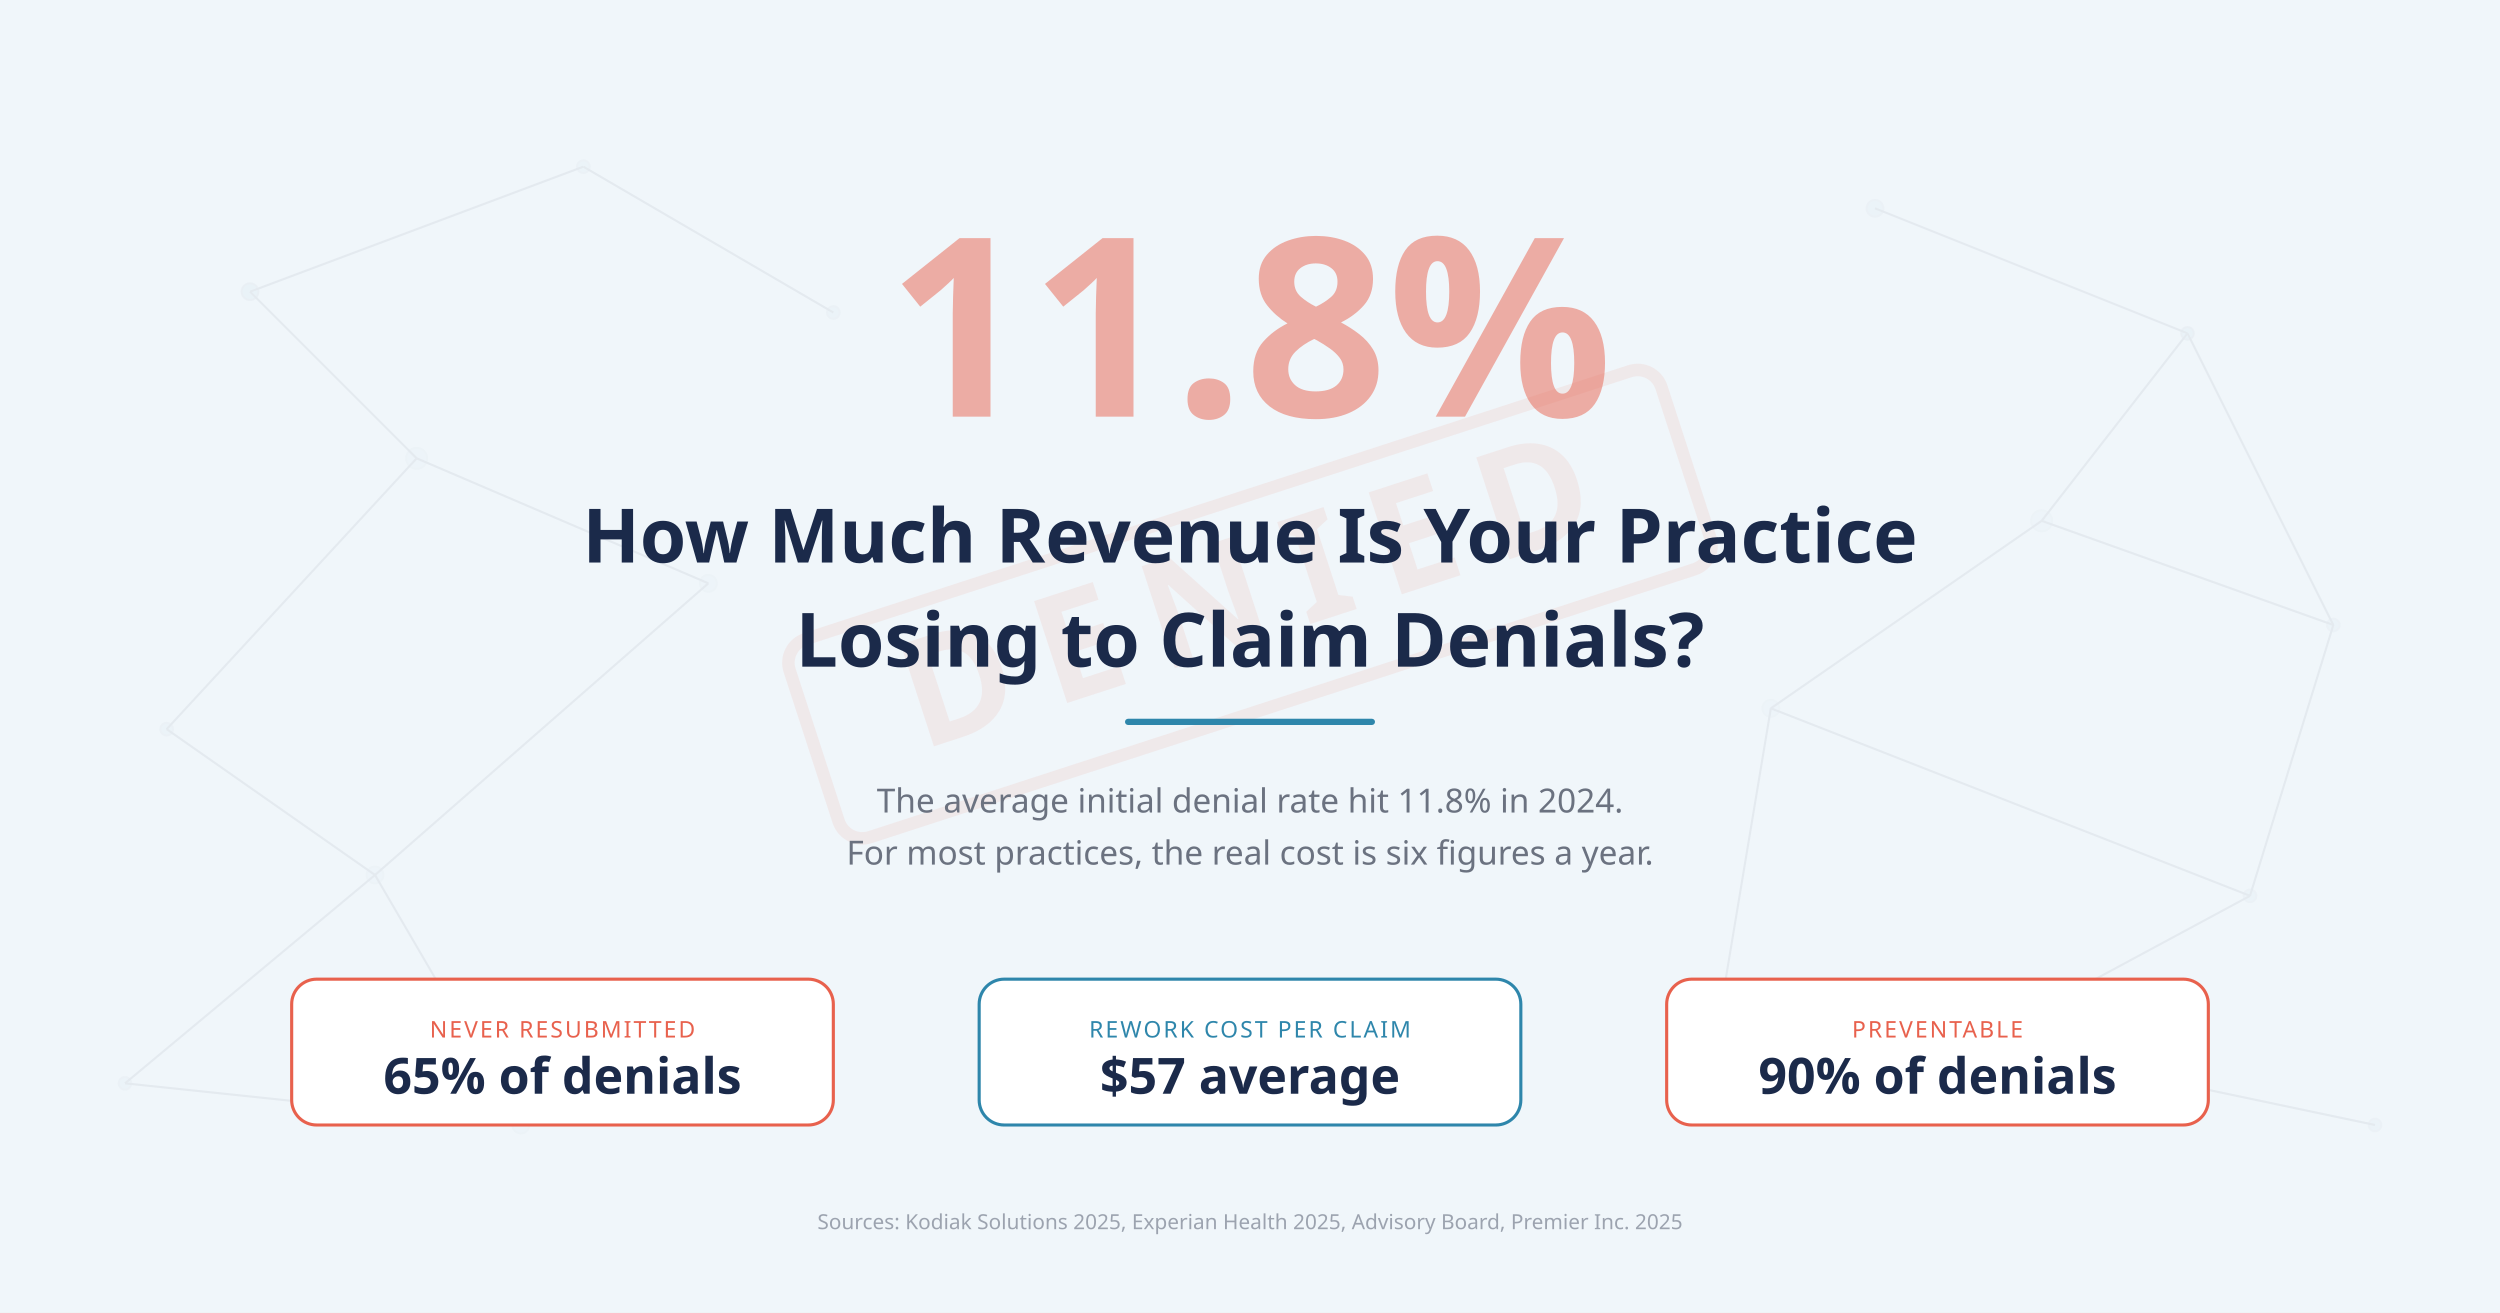
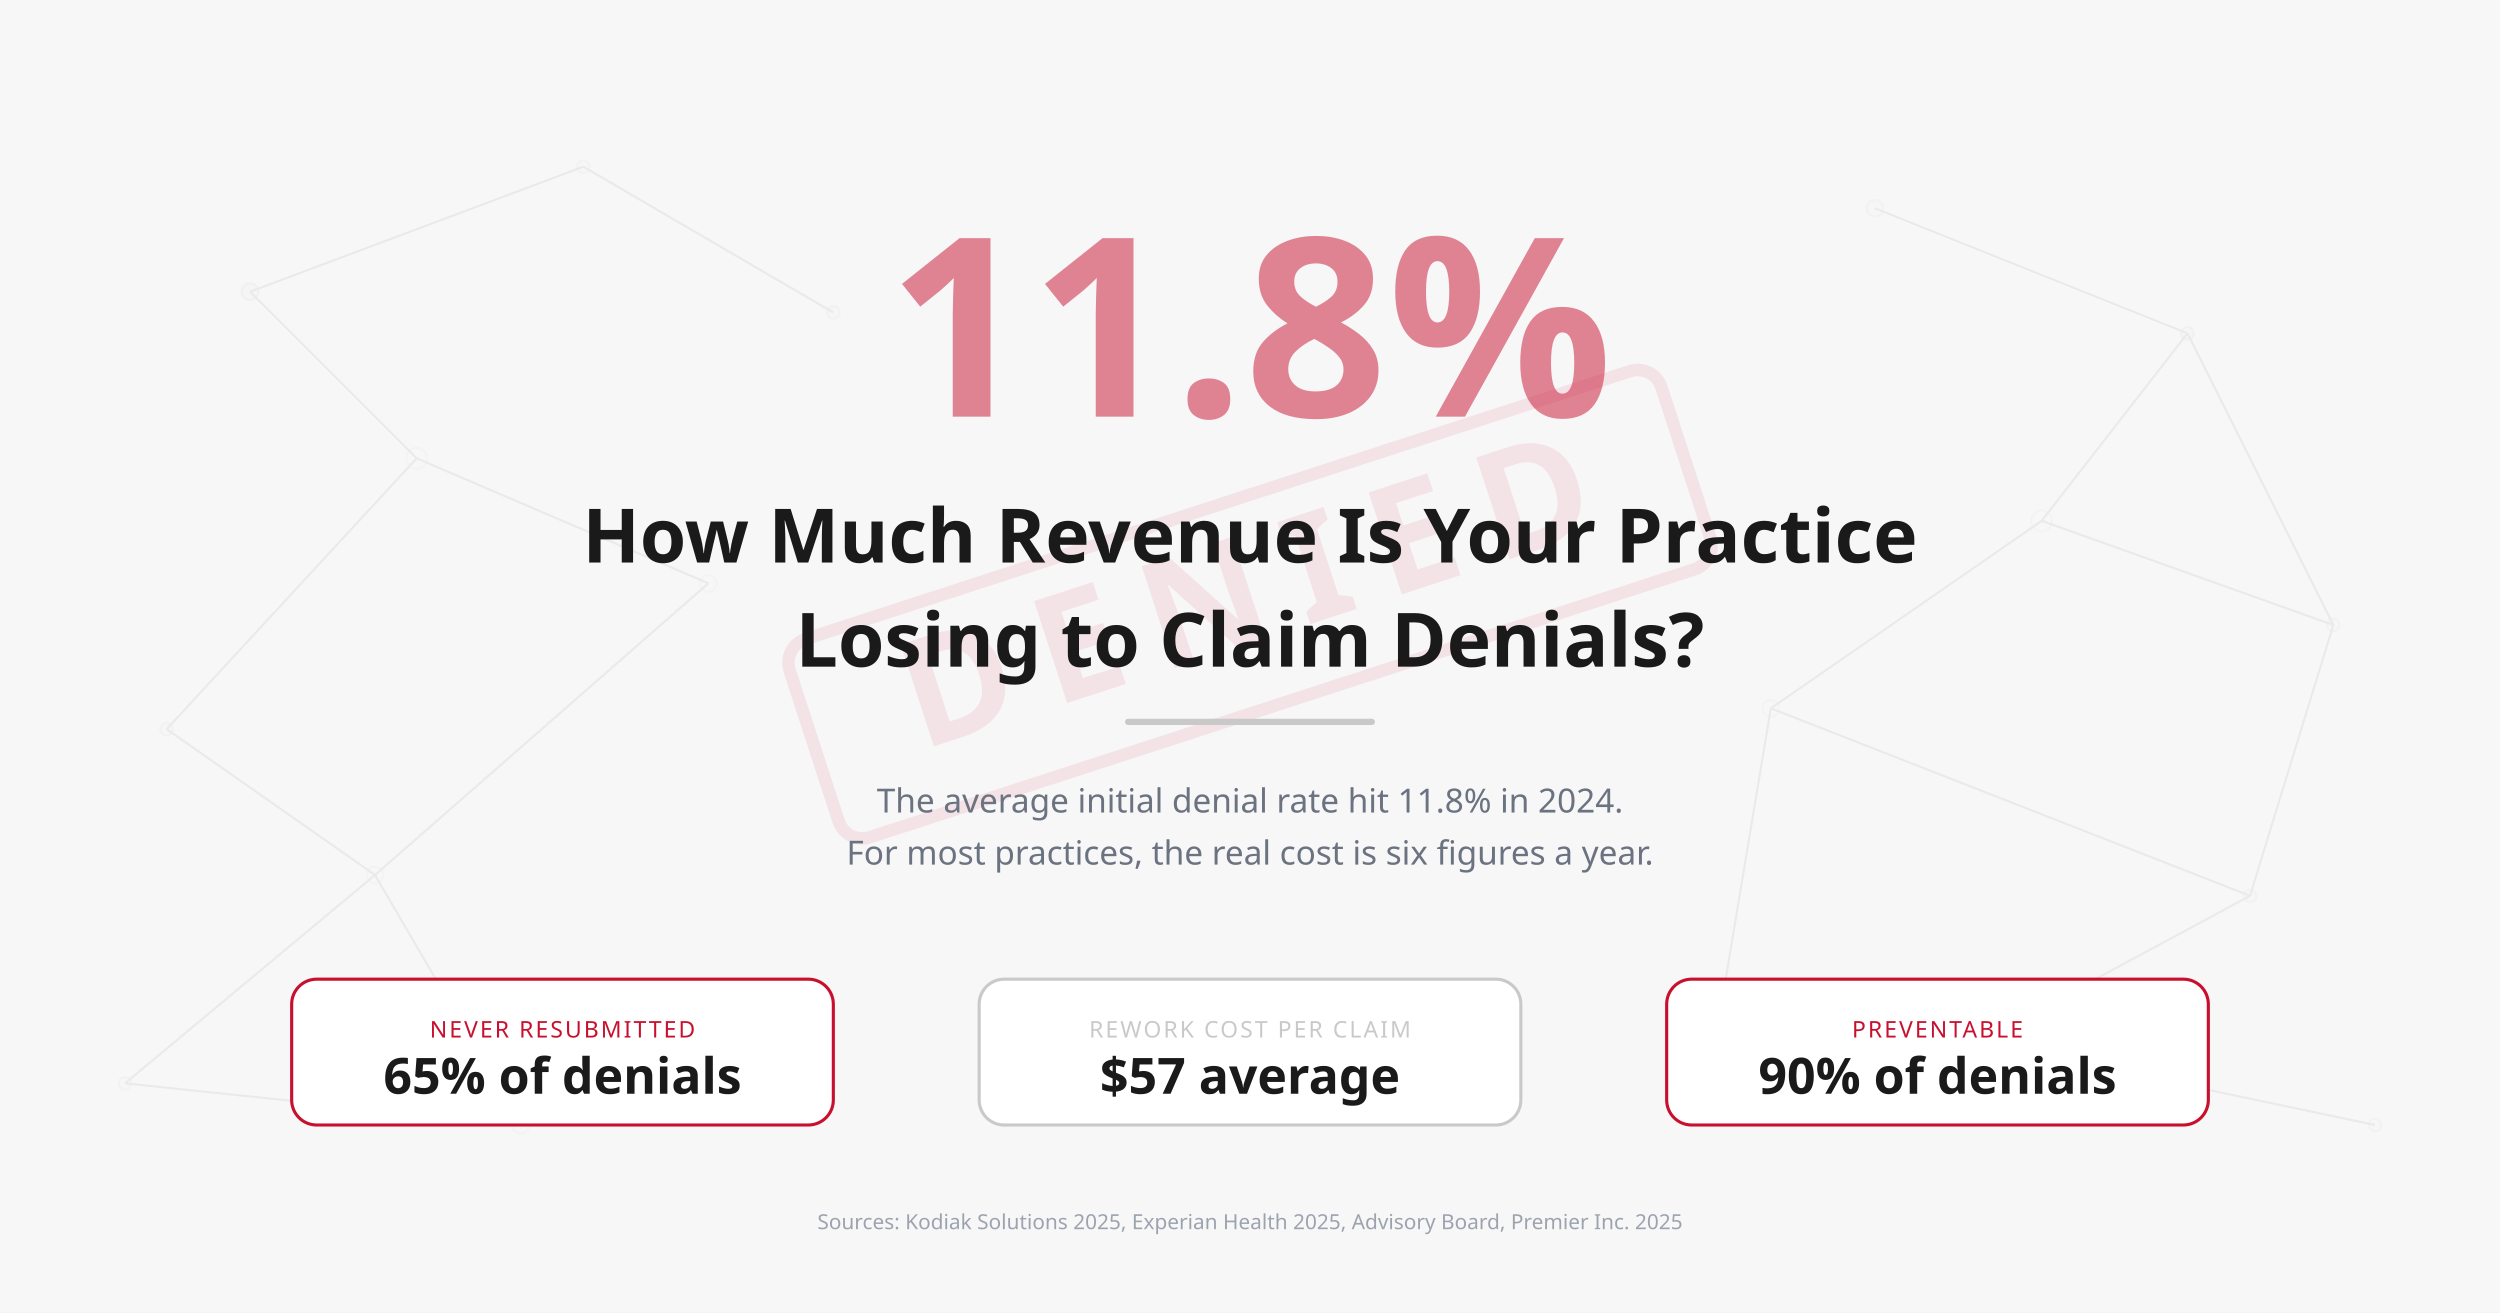
<svg xmlns="http://www.w3.org/2000/svg" width="1200" height="630" viewBox="0 0 1200 630" fill="none">
-   <rect width="1200" height="630" fill="#F0F6FA" />
-   <g opacity="0.06" stroke="#1B2A4A" stroke-width="1" fill="none">
-     <circle cx="120" cy="140" r="4" fill="#2E86AB" opacity="0.5" />
-     <circle cx="280" cy="80" r="3" fill="#2E86AB" opacity="0.4" />
-     <circle cx="200" cy="220" r="5" fill="#2E86AB" opacity="0.3" />
-     <circle cx="400" cy="150" r="3" fill="#2E86AB" opacity="0.4" />
-     <circle cx="340" cy="280" r="4" fill="#2E86AB" opacity="0.3" />
-     <circle cx="80" cy="350" r="3" fill="#2E86AB" opacity="0.4" />
-     <circle cx="180" cy="420" r="4" fill="#2E86AB" opacity="0.3" />
-     <circle cx="60" cy="520" r="3" fill="#2E86AB" opacity="0.4" />
-     <circle cx="250" cy="540" r="4" fill="#2E86AB" opacity="0.3" />
-     <circle cx="900" cy="100" r="4" fill="#2E86AB" opacity="0.4" />
-     <circle cx="1050" cy="160" r="3" fill="#2E86AB" opacity="0.5" />
-     <circle cx="980" cy="250" r="5" fill="#2E86AB" opacity="0.3" />
-     <circle cx="1120" cy="300" r="3" fill="#2E86AB" opacity="0.4" />
-     <circle cx="850" cy="340" r="4" fill="#2E86AB" opacity="0.3" />
-     <circle cx="1080" cy="430" r="3" fill="#2E86AB" opacity="0.4" />
-     <circle cx="950" cy="500" r="4" fill="#2E86AB" opacity="0.3" />
-     <circle cx="1140" cy="540" r="3" fill="#2E86AB" opacity="0.4" />
-     <circle cx="820" cy="520" r="3" fill="#2E86AB" opacity="0.3" />
+   <rect width="1200" height="630" fill="#F7F7F8" />
+   <g opacity="0.06" stroke="#1A1A1A" stroke-width="1" fill="none">
+     <circle cx="120" cy="140" r="4" fill="#C9C9C9" opacity="0.5" />
+     <circle cx="280" cy="80" r="3" fill="#C9C9C9" opacity="0.4" />
+     <circle cx="200" cy="220" r="5" fill="#C9C9C9" opacity="0.3" />
+     <circle cx="400" cy="150" r="3" fill="#C9C9C9" opacity="0.4" />
+     <circle cx="340" cy="280" r="4" fill="#C9C9C9" opacity="0.3" />
+     <circle cx="80" cy="350" r="3" fill="#C9C9C9" opacity="0.4" />
+     <circle cx="180" cy="420" r="4" fill="#C9C9C9" opacity="0.3" />
+     <circle cx="60" cy="520" r="3" fill="#C9C9C9" opacity="0.4" />
+     <circle cx="250" cy="540" r="4" fill="#C9C9C9" opacity="0.3" />
+     <circle cx="900" cy="100" r="4" fill="#C9C9C9" opacity="0.4" />
+     <circle cx="1050" cy="160" r="3" fill="#C9C9C9" opacity="0.5" />
+     <circle cx="980" cy="250" r="5" fill="#C9C9C9" opacity="0.3" />
+     <circle cx="1120" cy="300" r="3" fill="#C9C9C9" opacity="0.4" />
+     <circle cx="850" cy="340" r="4" fill="#C9C9C9" opacity="0.3" />
+     <circle cx="1080" cy="430" r="3" fill="#C9C9C9" opacity="0.4" />
+     <circle cx="950" cy="500" r="4" fill="#C9C9C9" opacity="0.3" />
+     <circle cx="1140" cy="540" r="3" fill="#C9C9C9" opacity="0.4" />
+     <circle cx="820" cy="520" r="3" fill="#C9C9C9" opacity="0.3" />
    <line x1="120" y1="140" x2="280" y2="80" />
    <line x1="120" y1="140" x2="200" y2="220" />
    <line x1="280" y1="80" x2="400" y2="150" />
    <line x1="200" y1="220" x2="340" y2="280" />
    <line x1="200" y1="220" x2="80" y2="350" />
    <line x1="80" y1="350" x2="180" y2="420" />
    <line x1="340" y1="280" x2="180" y2="420" />
    <line x1="180" y1="420" x2="60" y2="520" />
    <line x1="180" y1="420" x2="250" y2="540" />
    <line x1="60" y1="520" x2="250" y2="540" />
    <line x1="900" y1="100" x2="1050" y2="160" />
    <line x1="1050" y1="160" x2="980" y2="250" />
    <line x1="1050" y1="160" x2="1120" y2="300" />
    <line x1="980" y1="250" x2="850" y2="340" />
    <line x1="980" y1="250" x2="1120" y2="300" />
    <line x1="850" y1="340" x2="1080" y2="430" />
    <line x1="1120" y1="300" x2="1080" y2="430" />
    <line x1="1080" y1="430" x2="950" y2="500" />
    <line x1="850" y1="340" x2="820" y2="520" />
    <line x1="950" y1="500" x2="1140" y2="540" />
    <line x1="820" y1="520" x2="950" y2="500" />
  </g>
  <g transform="translate(600, 290) rotate(-18)" opacity="0.09">
-     <rect x="-220" y="-50" width="440" height="100" rx="12" stroke="#E8614D" stroke-width="6" fill="none" />
-     <text x="0" y="18" font-family="system-ui, sans-serif" font-size="72" font-weight="900" fill="#E8614D" text-anchor="middle" letter-spacing="14">DENIED</text>
+     <rect x="-220" y="-50" width="440" height="100" rx="12" stroke="#C8102E" stroke-width="6" fill="none" />
+     <text x="0" y="18" font-family="system-ui, sans-serif" font-size="72" font-weight="900" fill="#C8102E" text-anchor="middle" letter-spacing="14">DENIED</text>
  </g>
-   <text x="600" y="200" font-family="system-ui, sans-serif" font-size="120" font-weight="800" fill="#E8614D" text-anchor="middle" opacity="0.5">11.8%</text>
-   <text x="600" y="270" font-family="system-ui, sans-serif" font-size="36" font-weight="700" fill="#1B2A4A" text-anchor="middle">How Much Revenue Is Your Practice</text>
-   <text x="600" y="320" font-family="system-ui, sans-serif" font-size="36" font-weight="700" fill="#1B2A4A" text-anchor="middle">Losing to Claim Denials?</text>
-   <rect x="540" y="345" width="120" height="3" rx="1.5" fill="#2E86AB" />
+   <text x="600" y="200" font-family="system-ui, sans-serif" font-size="120" font-weight="800" fill="#C8102E" text-anchor="middle" opacity="0.5">11.8%</text>
+   <text x="600" y="270" font-family="system-ui, sans-serif" font-size="36" font-weight="700" fill="#1A1A1A" text-anchor="middle">How Much Revenue Is Your Practice</text>
+   <text x="600" y="320" font-family="system-ui, sans-serif" font-size="36" font-weight="700" fill="#1A1A1A" text-anchor="middle">Losing to Claim Denials?</text>
+   <rect x="540" y="345" width="120" height="3" rx="1.5" fill="#C9C9C9" />
  <text x="600" y="390" font-family="system-ui, sans-serif" font-size="16" fill="#6B7280" text-anchor="middle">The average initial denial rate hit 11.8% in 2024.</text>
  <text x="600" y="415" font-family="system-ui, sans-serif" font-size="16" fill="#6B7280" text-anchor="middle">For most practices, the real cost is six figures a year.</text>
  <g transform="translate(140, 470)">
-     <rect x="0" y="0" width="260" height="70" rx="12" fill="white" stroke="#E8614D" stroke-width="1.5" />
-     <text x="130" y="28" font-family="system-ui, sans-serif" font-size="11" fill="#E8614D" text-anchor="middle" letter-spacing="1" font-weight="500">NEVER RESUBMITTED</text>
-     <text x="130" y="55" font-family="system-ui, sans-serif" font-size="24" font-weight="700" fill="#1B2A4A" text-anchor="middle">65% of denials</text>
+     <rect x="0" y="0" width="260" height="70" rx="12" fill="white" stroke="#C8102E" stroke-width="1.5" />
+     <text x="130" y="28" font-family="system-ui, sans-serif" font-size="11" fill="#C8102E" text-anchor="middle" letter-spacing="1" font-weight="500">NEVER RESUBMITTED</text>
+     <text x="130" y="55" font-family="system-ui, sans-serif" font-size="24" font-weight="700" fill="#1A1A1A" text-anchor="middle">65% of denials</text>
  </g>
  <g transform="translate(470, 470)">
-     <rect x="0" y="0" width="260" height="70" rx="12" fill="white" stroke="#2E86AB" stroke-width="1.5" />
-     <text x="130" y="28" font-family="system-ui, sans-serif" font-size="11" fill="#2E86AB" text-anchor="middle" letter-spacing="1" font-weight="500">REWORK COST PER CLAIM</text>
-     <text x="130" y="55" font-family="system-ui, sans-serif" font-size="24" font-weight="700" fill="#1B2A4A" text-anchor="middle">$57 average</text>
+     <rect x="0" y="0" width="260" height="70" rx="12" fill="white" stroke="#C9C9C9" stroke-width="1.5" />
+     <text x="130" y="28" font-family="system-ui, sans-serif" font-size="11" fill="#C9C9C9" text-anchor="middle" letter-spacing="1" font-weight="500">REWORK COST PER CLAIM</text>
+     <text x="130" y="55" font-family="system-ui, sans-serif" font-size="24" font-weight="700" fill="#1A1A1A" text-anchor="middle">$57 average</text>
  </g>
  <g transform="translate(800, 470)">
-     <rect x="0" y="0" width="260" height="70" rx="12" fill="white" stroke="#E8614D" stroke-width="1.5" />
-     <text x="130" y="28" font-family="system-ui, sans-serif" font-size="11" fill="#E8614D" text-anchor="middle" letter-spacing="1" font-weight="500">PREVENTABLE</text>
-     <text x="130" y="55" font-family="system-ui, sans-serif" font-size="24" font-weight="700" fill="#1B2A4A" text-anchor="middle">90% of denials</text>
+     <rect x="0" y="0" width="260" height="70" rx="12" fill="white" stroke="#C8102E" stroke-width="1.5" />
+     <text x="130" y="28" font-family="system-ui, sans-serif" font-size="11" fill="#C8102E" text-anchor="middle" letter-spacing="1" font-weight="500">PREVENTABLE</text>
+     <text x="130" y="55" font-family="system-ui, sans-serif" font-size="24" font-weight="700" fill="#1A1A1A" text-anchor="middle">90% of denials</text>
  </g>
  <text x="600" y="590" font-family="system-ui, sans-serif" font-size="10" fill="#9CA3AF" text-anchor="middle">Sources: Kodiak Solutions 2025, Experian Health 2025, Advisory Board, Premier Inc. 2025</text>
</svg>
